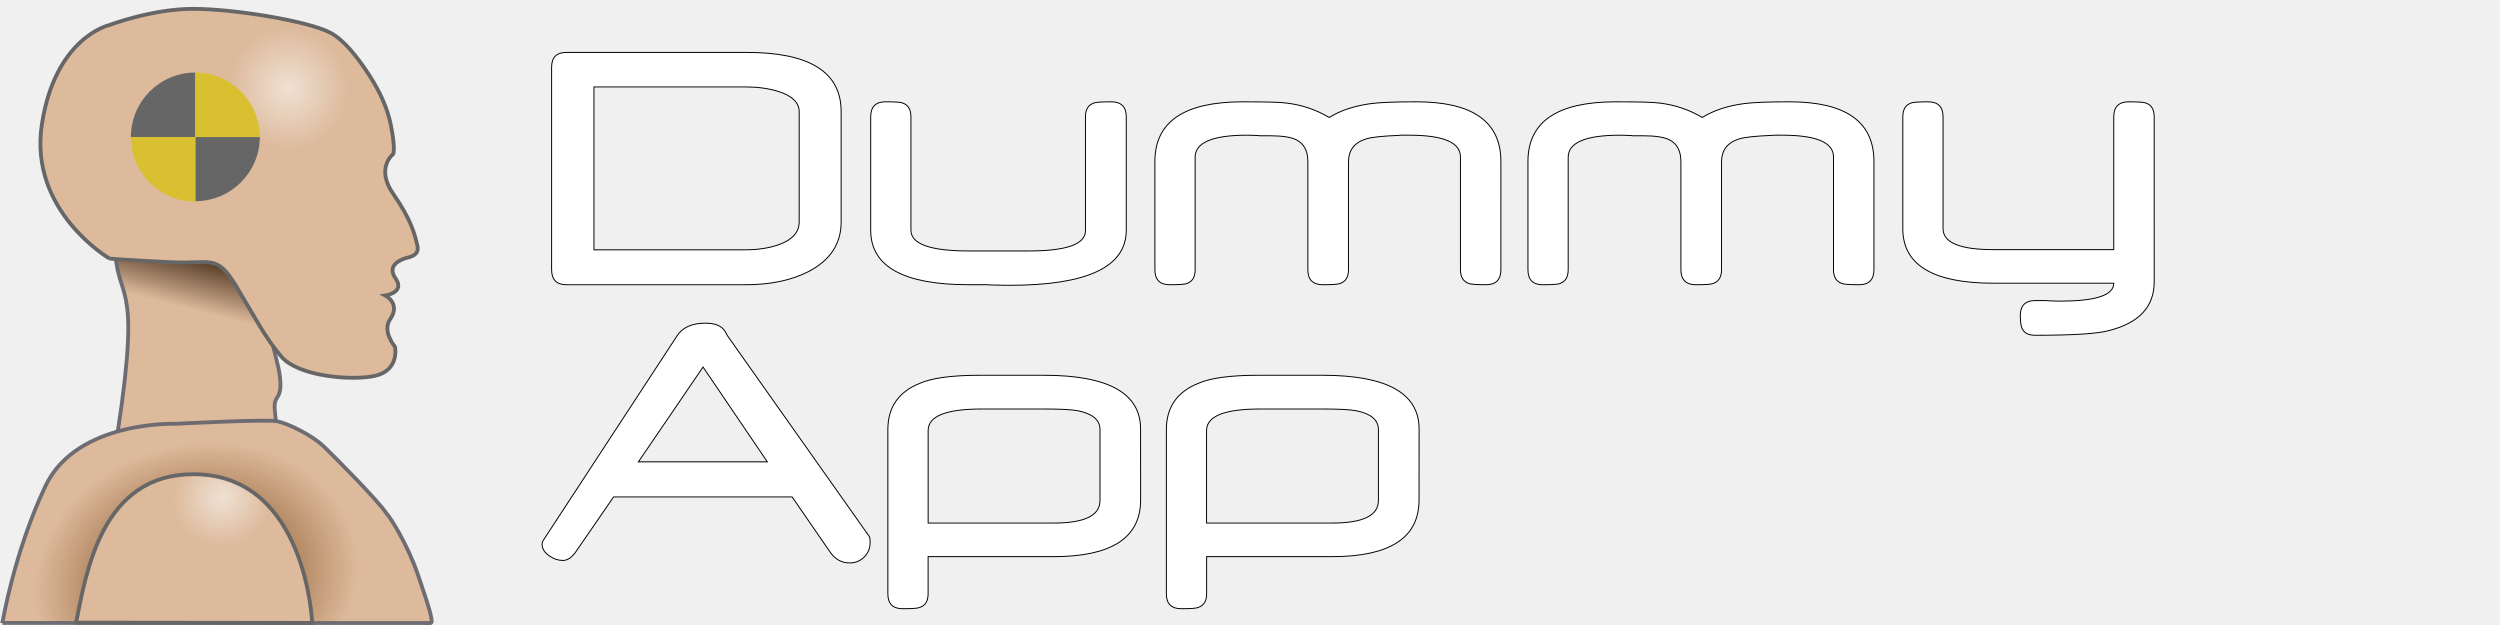
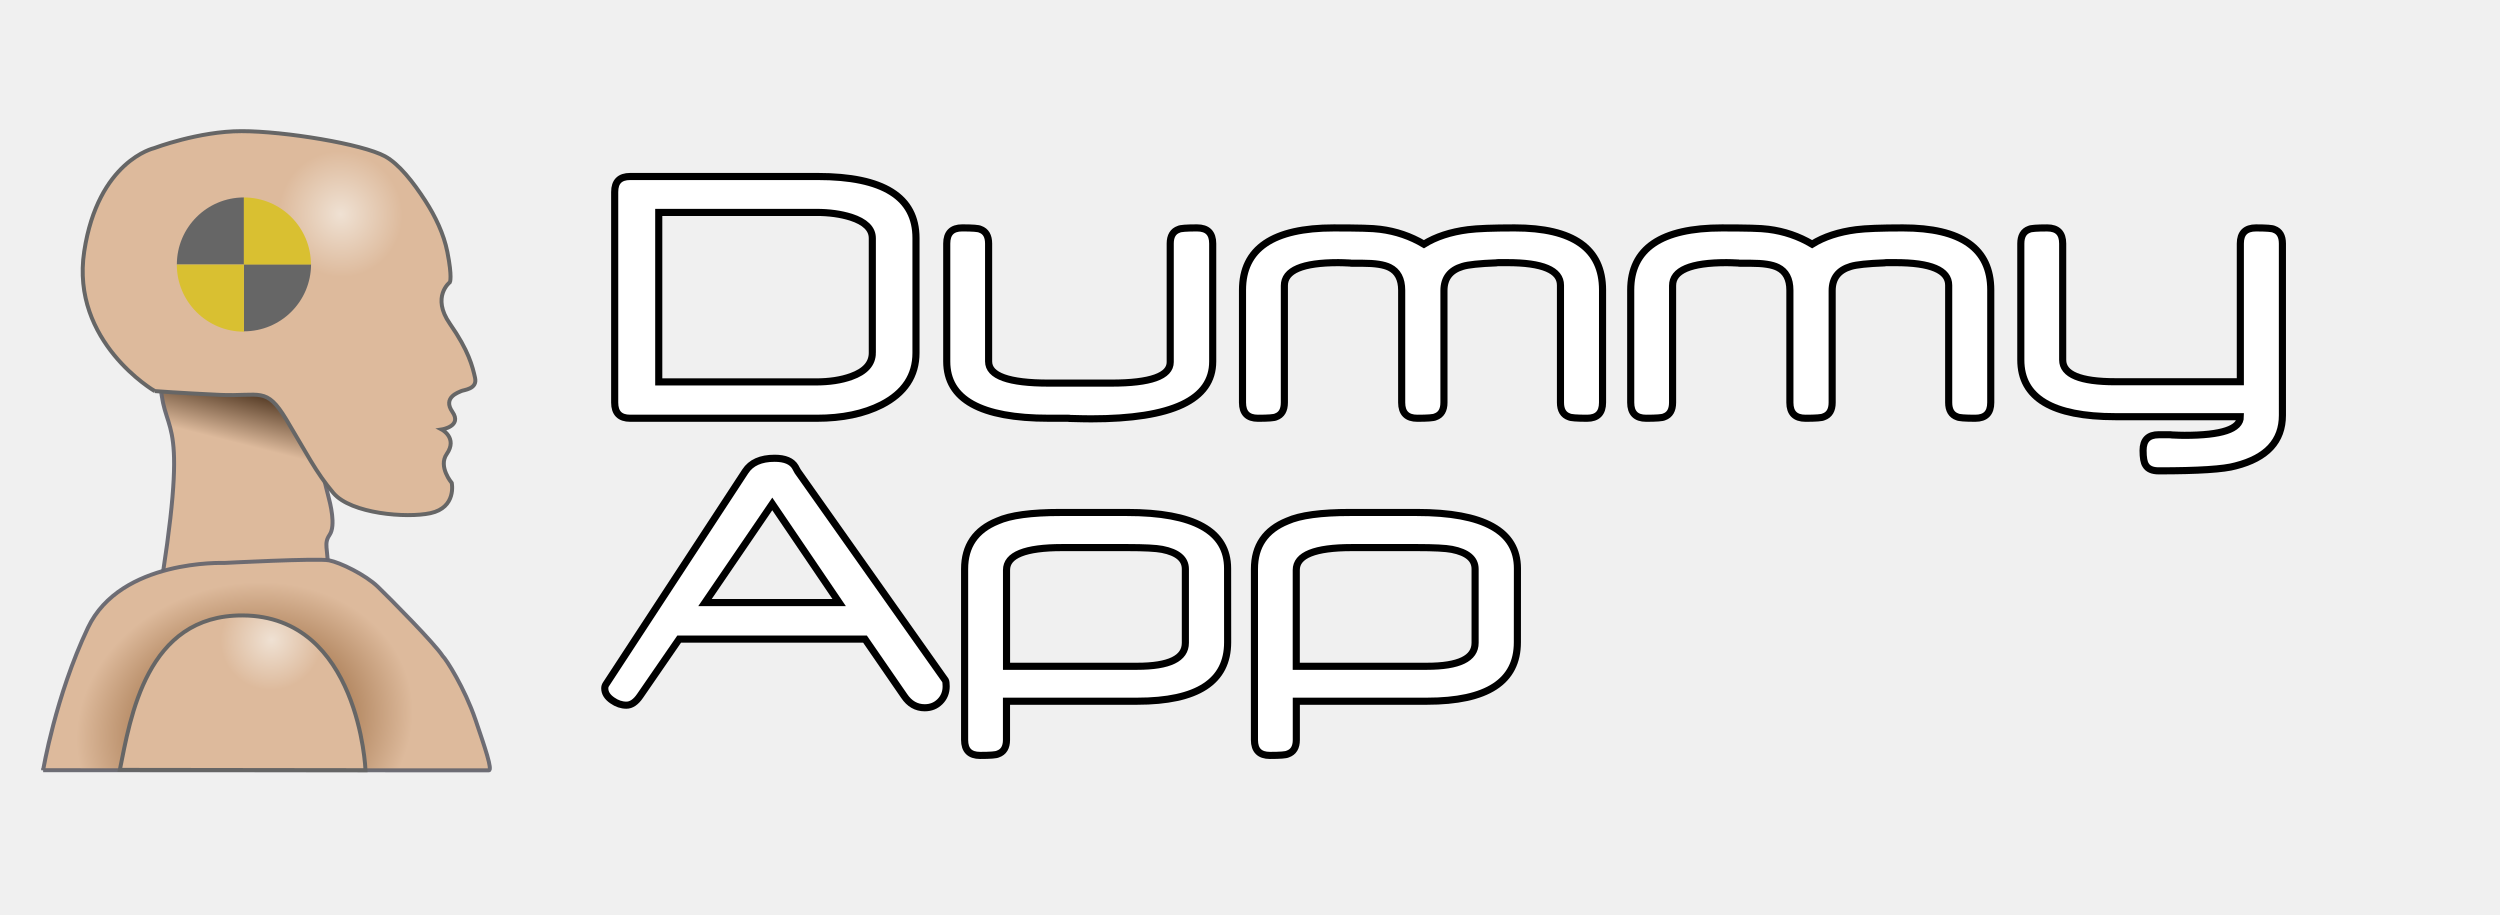
- <svg xmlns="http://www.w3.org/2000/svg" xmlns:xlink="http://www.w3.org/1999/xlink" version="1.1" x="0px" y="0px" height="64" width="256" viewBox="0 0 256 64" xml:space="preserve">
-   <defs>
+ <svg xmlns="http://www.w3.org/2000/svg" xmlns:xlink="http://www.w3.org/1999/xlink" id="svg2" xml:space="preserve" height="90" width="246" version="1.1" y="0px" x="0px" viewBox="0 0 246 90">
+   <defs id="defs8">
    <linearGradient id="a">
-       <stop stop-color="#efe1d3" offset="0" />
-       <stop stop-color="#ddba9c" offset="1" />
+       <stop id="stop11" stop-color="#efe1d3" offset="0" />
+       <stop id="stop13" stop-color="#ddba9c" offset="1" />
    </linearGradient>
-     <linearGradient id="f" x1="5.445" gradientUnits="userSpaceOnUse" y1="6.445" gradientTransform="matrix(3.9237 0 0 3.9237 .015114 -47.138)" x2="5.086" y2="7.875">
-       <stop stop-color="#462d18" offset="0" />
-       <stop stop-color="#ddba9c" offset="1" />
+     <linearGradient id="f" y2="7.875" gradientUnits="userSpaceOnUse" x2="5.086" gradientTransform="matrix(3.9237,0,0,3.9237,0.015114,-47.138)" y1="6.445" x1="5.445">
+       <stop id="stop16" stop-color="#462d18" offset="0" />
+       <stop id="stop18" stop-color="#ddba9c" offset="1" />
    </linearGradient>
-     <radialGradient id="g" xlink:href="#a" gradientUnits="userSpaceOnUse" cy="2.821" cx="7.259" gradientTransform="matrix(.44599 1.1651 -1.1348 .43441 29.49 -48.615)" r="4.986" />
-     <radialGradient id="h" gradientUnits="userSpaceOnUse" cy="16.191" cx="5.228" gradientTransform="matrix(2.8578 -.76575 .63475 2.3689 -5.1409 -22.998)" r="5.651">
-       <stop stop-color="#6f3603" offset="0" />
-       <stop stop-color="#ddba9c" offset="1" />
+     <radialGradient id="g" xlink:href="#a" gradientUnits="userSpaceOnUse" cy="2.821" cx="7.259" gradientTransform="matrix(0.44599,1.1651,-1.1348,0.43441,29.49,-48.615)" r="4.986" />
+     <radialGradient id="h" gradientUnits="userSpaceOnUse" cy="16.191" cx="5.228" gradientTransform="matrix(2.8578,-0.76575,0.63475,2.3689,-5.1409,-22.998)" r="5.651">
+       <stop id="stop22" stop-color="#6f3603" offset="0" />
+       <stop id="stop24" stop-color="#ddba9c" offset="1" />
    </radialGradient>
-     <radialGradient id="i" xlink:href="#a" gradientUnits="userSpaceOnUse" cy="11.678" cx="8.123" gradientTransform="matrix(1.4422 -.72518 .70744 1.4069 2.754 -7.5893)" r="3.133" />
+     <radialGradient id="i" xlink:href="#a" gradientUnits="userSpaceOnUse" cy="11.678" cx="8.123" gradientTransform="matrix(1.4422,-0.72518,0.70744,1.4069,2.754,-7.5893)" r="3.133" />
  </defs>
-   <g transform="translate(0,48)" stroke="#000" stroke-width=".1" fill="#fff">
-     <path d="m86.133-25.27c-0 2.24-1.126 3.939-3.379 5.098-1.745 0.885-3.874 1.328-6.387 1.328h-18.359c-1.016 0-1.523-0.514-1.523-1.543v-20.723c-0-1.016 0.508-1.523 1.523-1.523h18.457c6.445 0 9.668 2.018 9.668 6.055zm-4.297-0.02v-11.27c-0-0.924-0.703-1.615-2.109-2.07-1.003-0.312-2.129-0.469-3.379-0.469h-15.527v16.68h15.449c1.341 0 2.5-0.176 3.477-0.527 1.393-0.495 2.09-1.276 2.09-2.344z" />
-     <path d="m115.33-24.43c-0 3.763-3.984 5.644-11.953 5.644-0.221 0-0.508-0.003-0.859-0.01-0.352-0.006-0.762-0.016-1.23-0.029-0.013-0.013-0.065-0.02-0.156-0.02h-1.934c-6.693 0-10.039-1.862-10.039-5.586v-11.602c-0-1.029 0.508-1.543 1.523-1.543 1.016 0 1.608 0.046 1.777 0.137 0.547 0.195 0.82 0.664 0.82 1.406v11.602c-0 1.419 1.973 2.129 5.918 2.129h6.152c3.867 0 5.801-0.69 5.801-2.07v-11.66c-0-0.742 0.28-1.211 0.84-1.406 0.169-0.091 0.768-0.137 1.797-0.137 1.029 0 1.543 0.514 1.543 1.543z" />
-     <path d="m153.69-20.387c-0 1.029-0.508 1.543-1.523 1.543-1.016 0-1.608-0.046-1.777-0.137-0.56-0.195-0.84-0.664-0.84-1.406v-11.543c-0-1.484-1.751-2.227-5.254-2.227h-0.801c-0.143 0-0.221 0.006-0.234 0.02-1.68 0.065-2.793 0.182-3.34 0.352-1.224 0.365-1.836 1.159-1.836 2.383v11.016c-0 0.742-0.28 1.211-0.84 1.406-0.169 0.091-0.762 0.137-1.777 0.137-1.029 0-1.543-0.514-1.543-1.543v-11.055c-0-1.107-0.397-1.855-1.191-2.246-0.547-0.273-1.439-0.41-2.676-0.41h-1.016c-0.104 0-0.163-0.006-0.176-0.02-0.26-0.013-0.488-0.023-0.684-0.029-0.195-0.006-0.358-0.01-0.488-0.01-3.542 0-5.312 0.755-5.312 2.266v11.504c0 0.742-0.273 1.211-0.82 1.406-0.169 0.091-0.762 0.137-1.777 0.137s-1.523-0.514-1.523-1.543v-11.074c0-4.075 2.995-6.113 8.984-6.113 1.185 0 2.152 0.01 2.9 0.029 0.749 0.02 1.305 0.055 1.67 0.107 1.55 0.195 2.982 0.684 4.297 1.465 1.172-0.729 2.617-1.204 4.336-1.426 0.911-0.117 2.441-0.176 4.59-0.176 5.768 0 8.652 2.038 8.652 6.113z" />
-     <path d="m191.89-20.387c-0 1.029-0.508 1.543-1.523 1.543-1.016 0-1.608-0.046-1.777-0.137-0.56-0.195-0.84-0.664-0.84-1.406v-11.543c-0-1.484-1.751-2.227-5.254-2.227h-0.801c-0.143 0-0.221 0.006-0.234 0.02-1.68 0.065-2.793 0.182-3.34 0.352-1.224 0.365-1.836 1.159-1.836 2.383v11.016c-0 0.742-0.28 1.211-0.84 1.406-0.169 0.091-0.762 0.137-1.777 0.137-1.029 0-1.543-0.514-1.543-1.543v-11.055c-0-1.107-0.397-1.855-1.191-2.246-0.547-0.273-1.439-0.41-2.676-0.41h-1.016c-0.104 0-0.163-0.006-0.176-0.02-0.26-0.013-0.488-0.023-0.684-0.029-0.195-0.006-0.358-0.01-0.488-0.01-3.542 0-5.312 0.755-5.312 2.266v11.504c-0 0.742-0.273 1.211-0.82 1.406-0.169 0.091-0.762 0.137-1.777 0.137s-1.523-0.514-1.523-1.543v-11.074c0-4.075 2.995-6.113 8.984-6.113 1.185 0 2.152 0.01 2.9 0.029 0.749 0.02 1.305 0.055 1.67 0.107 1.55 0.195 2.982 0.684 4.297 1.465 1.172-0.729 2.617-1.204 4.336-1.426 0.911-0.117 2.441-0.176 4.59-0.176 5.768 0 8.652 2.038 8.652 6.113z" />
-     <path d="m220.59-19.137c-0 2.539-1.536 4.199-4.609 4.981-1.133 0.326-3.652 0.488-7.559 0.488-0.638-0-1.068-0.189-1.289-0.566-0.169-0.247-0.254-0.729-0.254-1.445-0-1.029 0.514-1.543 1.543-1.543h1.055c0.13-0 0.202 0.006 0.215 0.02 0.286 0.013 0.531 0.023 0.732 0.029 0.202 0.006 0.374 0.01 0.518 0.01 3.672-0 5.508-0.612 5.508-1.836h-12.305c-6.198 0-9.297-1.862-9.297-5.586v-11.445c0-0.742 0.273-1.211 0.82-1.406 0.169-0.091 0.762-0.137 1.777-0.137 1.016 0 1.523 0.514 1.523 1.543v11.445c0 1.432 1.725 2.148 5.176 2.148h12.305v-13.594c-0-1.029 0.514-1.543 1.543-1.543 1.016 0 1.608 0.046 1.777 0.137 0.547 0.195 0.82 0.664 0.82 1.406z" />
-     <path d="m89.102 7.535c-0 0.599-0.202 1.1-0.605 1.504-0.404 0.404-0.905 0.605-1.504 0.605-0.833-7e-7 -1.51-0.391-2.031-1.172l-3.848-5.586h-18.281l-3.848 5.586c-0.416 0.612-0.866 0.918-1.347 0.918-0.482 0-0.944-0.156-1.387-0.469-0.495-0.339-0.742-0.736-0.742-1.191 0-0.143 0.039-0.273 0.117-0.391l13.711-20.957c0.56-0.859 1.523-1.289 2.891-1.289 1.016 0 1.693 0.286 2.031 0.859 0.026 0.039 0.055 0.094 0.088 0.166 0.033 0.072 0.081 0.16 0.146 0.264l14.531 20.566c0.052 0.091 0.078 0.286 0.078 0.586zm-10.528-8.242-6.582-9.707-6.621 9.707z" />
-     <path d="m116.8 3.199c0 3.867-2.97 5.801-8.91 5.801h-12.852v3.809c-0 0.729-0.28 1.191-0.84 1.387-0.169 0.091-0.755 0.137-1.758 0.137-1.016-0-1.523-0.508-1.523-1.523v-16.816c-0-2.279 1.081-3.854 3.242-4.727 1.25-0.56 3.307-0.84 6.172-0.84h6.562c6.601 0 9.902 1.836 9.902 5.508zm-4.16 0.059v-7.266c-0-0.99-0.762-1.634-2.285-1.934-0.612-0.117-1.751-0.176-3.418-0.176h-6.426c-3.646 0-5.469 0.736-5.469 2.207v9.473h12.852c3.164 0 4.746-0.768 4.746-2.305z" />
-     <path d="m145.31 3.199c0 3.867-2.97 5.801-8.9 5.801h-12.852v3.809c-0 0.729-0.28 1.191-0.84 1.387-0.169 0.091-0.755 0.137-1.758 0.137-1.016-0-1.523-0.508-1.523-1.523v-16.816c0-2.279 1.081-3.854 3.242-4.727 1.25-0.56 3.307-0.84 6.172-0.84h6.562c6.601 0 9.902 1.836 9.902 5.508zm-4.16 0.059v-7.266c-0-0.99-0.762-1.634-2.285-1.934-0.612-0.117-1.751-0.176-3.418-0.176h-6.426c-3.646 0-5.469 0.736-5.469 2.207v9.473h12.852c3.164 0 4.746-0.768 4.746-2.305z" />
+   <g id="g27" style="stroke-dasharray:none;stroke:#000000;stroke-width:0.7;stroke-miterlimit:4;fill:#ffffff;" transform="translate(4,60)">
+     <path id="path29" style="stroke-dasharray:none;stroke-width:0.7;stroke-miterlimit:4;" d="m86.133-25.27c-0,2.24-1.126,3.939-3.379,5.098-1.745,0.885-3.874,1.328-6.387,1.328h-18.359c-1.016,0-1.523-0.514-1.523-1.543v-20.723c-0-1.016,0.508-1.523,1.523-1.523h18.457c6.445,0,9.668,2.018,9.668,6.055zm-4.297-0.02v-11.27c-0-0.924-0.703-1.615-2.109-2.07-1.003-0.312-2.129-0.469-3.379-0.469h-15.527v16.68h15.449c1.341,0,2.5-0.176,3.477-0.527,1.393-0.495,2.09-1.276,2.09-2.344z" />
+     <path id="path31" style="stroke-dasharray:none;stroke-width:0.7;stroke-miterlimit:4;" d="m115.33-24.43c-0,3.763-3.984,5.644-11.953,5.644-0.221,0-0.508-0.003-0.859-0.01-0.352-0.006-0.762-0.016-1.23-0.029-0.013-0.013-0.065-0.02-0.156-0.02h-1.934c-6.693,0-10.039-1.862-10.039-5.586v-11.602c-0-1.029,0.508-1.543,1.523-1.543,1.016,0,1.608,0.046,1.777,0.137,0.547,0.195,0.82,0.664,0.82,1.406v11.602c-0,1.419,1.973,2.129,5.918,2.129h6.152c3.867,0,5.801-0.69,5.801-2.07v-11.66c-0-0.742,0.28-1.211,0.84-1.406,0.169-0.091,0.768-0.137,1.797-0.137,1.029,0,1.543,0.514,1.543,1.543z" />
+     <path id="path33" style="stroke-dasharray:none;stroke-width:0.7;stroke-miterlimit:4;" d="m153.69-20.387c-0,1.029-0.508,1.543-1.523,1.543-1.016,0-1.608-0.046-1.777-0.137-0.56-0.195-0.84-0.664-0.84-1.406v-11.543c-0-1.484-1.751-2.227-5.254-2.227h-0.801c-0.143,0-0.221,0.006-0.234,0.02-1.68,0.065-2.793,0.182-3.34,0.352-1.224,0.365-1.836,1.159-1.836,2.383v11.016c-0,0.742-0.28,1.211-0.84,1.406-0.169,0.091-0.762,0.137-1.777,0.137-1.029,0-1.543-0.514-1.543-1.543v-11.055c-0-1.107-0.397-1.855-1.191-2.246-0.547-0.273-1.439-0.41-2.676-0.41h-1.016c-0.104,0-0.163-0.006-0.176-0.02-0.26-0.013-0.488-0.023-0.684-0.029-0.195-0.006-0.358-0.01-0.488-0.01-3.542,0-5.312,0.755-5.312,2.266v11.504c0,0.742-0.273,1.211-0.82,1.406-0.169,0.091-0.762,0.137-1.777,0.137s-1.523-0.514-1.523-1.543v-11.074c0-4.075,2.995-6.113,8.984-6.113,1.185,0,2.152,0.01,2.9,0.029,0.749,0.02,1.305,0.055,1.67,0.107,1.55,0.195,2.982,0.684,4.297,1.465,1.172-0.729,2.617-1.204,4.336-1.426,0.911-0.117,2.441-0.176,4.59-0.176,5.768,0,8.652,2.038,8.652,6.113z" />
+     <path id="path35" style="stroke-dasharray:none;stroke-width:0.7;stroke-miterlimit:4;" d="m191.89-20.387c-0,1.029-0.508,1.543-1.523,1.543-1.016,0-1.608-0.046-1.777-0.137-0.56-0.195-0.84-0.664-0.84-1.406v-11.543c-0-1.484-1.751-2.227-5.254-2.227h-0.801c-0.143,0-0.221,0.006-0.234,0.02-1.68,0.065-2.793,0.182-3.34,0.352-1.224,0.365-1.836,1.159-1.836,2.383v11.016c-0,0.742-0.28,1.211-0.84,1.406-0.169,0.091-0.762,0.137-1.777,0.137-1.029,0-1.543-0.514-1.543-1.543v-11.055c-0-1.107-0.397-1.855-1.191-2.246-0.547-0.273-1.439-0.41-2.676-0.41h-1.016c-0.104,0-0.163-0.006-0.176-0.02-0.26-0.013-0.488-0.023-0.684-0.029-0.195-0.006-0.358-0.01-0.488-0.01-3.542,0-5.312,0.755-5.312,2.266v11.504c-0,0.742-0.273,1.211-0.82,1.406-0.169,0.091-0.762,0.137-1.777,0.137s-1.523-0.514-1.523-1.543v-11.074c0-4.075,2.995-6.113,8.984-6.113,1.185,0,2.152,0.01,2.9,0.029,0.749,0.02,1.305,0.055,1.67,0.107,1.55,0.195,2.982,0.684,4.297,1.465,1.172-0.729,2.617-1.204,4.336-1.426,0.911-0.117,2.441-0.176,4.59-0.176,5.768,0,8.652,2.038,8.652,6.113z" />
+     <path id="path37" style="stroke-dasharray:none;stroke-width:0.7;stroke-miterlimit:4;" d="m220.59-19.137c-0,2.539-1.536,4.199-4.609,4.981-1.133,0.326-3.652,0.488-7.559,0.488-0.638-0-1.068-0.189-1.289-0.566-0.169-0.247-0.254-0.729-0.254-1.445-0-1.029,0.514-1.543,1.543-1.543h1.055c0.13-0,0.202,0.006,0.215,0.02,0.286,0.013,0.531,0.023,0.732,0.029,0.202,0.006,0.374,0.01,0.518,0.01,3.672-0,5.508-0.612,5.508-1.836h-12.305c-6.198,0-9.297-1.862-9.297-5.586v-11.445c0-0.742,0.273-1.211,0.82-1.406,0.169-0.091,0.762-0.137,1.777-0.137,1.016,0,1.523,0.514,1.523,1.543v11.445c0,1.432,1.725,2.148,5.176,2.148h12.305v-13.594c-0-1.029,0.514-1.543,1.543-1.543,1.016,0,1.608,0.046,1.777,0.137,0.547,0.195,0.82,0.664,0.82,1.406z" />
+     <path id="path39" style="stroke-dasharray:none;stroke-width:0.7;stroke-miterlimit:4;" d="m89.102,7.535c-0,0.599-0.202,1.1-0.605,1.504-0.404,0.404-0.905,0.605-1.504,0.605-0.833-7E-7-1.51-0.391-2.031-1.172l-3.848-5.586h-18.281l-3.848,5.586c-0.416,0.612-0.866,0.918-1.347,0.918-0.482,0-0.944-0.156-1.387-0.469-0.495-0.339-0.742-0.736-0.742-1.191,0-0.143,0.039-0.273,0.117-0.391l13.711-20.957c0.56-0.859,1.523-1.289,2.891-1.289,1.016,0,1.693,0.286,2.031,0.859,0.026,0.039,0.055,0.094,0.088,0.166,0.033,0.072,0.081,0.16,0.146,0.264l14.531,20.566c0.052,0.091,0.078,0.286,0.078,0.586zm-10.528-8.242-6.582-9.707-6.621,9.707z" />
+     <path id="path41" style="stroke-dasharray:none;stroke-width:0.7;stroke-miterlimit:4;" d="M116.8,3.199c0,3.867-2.97,5.801-8.91,5.801h-12.852v3.809c-0,0.729-0.28,1.191-0.84,1.387-0.169,0.091-0.755,0.137-1.758,0.137-1.016-0-1.523-0.508-1.523-1.523v-16.816c-0-2.279,1.081-3.854,3.242-4.727,1.25-0.56,3.307-0.84,6.172-0.84h6.562c6.601,0,9.902,1.836,9.902,5.508zm-4.16,0.059v-7.266c-0-0.99-0.762-1.634-2.285-1.934-0.612-0.117-1.751-0.176-3.418-0.176h-6.426c-3.646,0-5.469,0.736-5.469,2.207v9.473h12.852c3.164,0,4.746-0.768,4.746-2.305z" />
+     <path id="path43" style="stroke-dasharray:none;stroke-width:0.7;stroke-miterlimit:4;" d="M145.31,3.199c0,3.867-2.97,5.801-8.9,5.801h-12.852v3.809c-0,0.729-0.28,1.191-0.84,1.387-0.169,0.091-0.755,0.137-1.758,0.137-1.016-0-1.523-0.508-1.523-1.523v-16.816c0-2.279,1.081-3.854,3.242-4.727,1.25-0.56,3.307-0.84,6.172-0.84h6.562c6.601,0,9.902,1.836,9.902,5.508zm-4.16,0.059v-7.266c-0-0.99-0.762-1.634-2.285-1.934-0.612-0.117-1.751-0.176-3.418-0.176h-6.426c-3.646,0-5.469,0.736-5.469,2.207v9.473h12.852c3.164,0,4.746-0.768,4.746-2.305z" />
  </g>
-   <g transform="translate(0,48)">
-     <path d="m12.023-3.564 16.257-0.26c0-2.243-0.454-2.652 0.158-3.558 0.62-0.919 0.065-3.059-0.151-3.879-2.298-8.691 0.471-7.878 0.471-11.855h-16.994c0.094 6.489 2.854 2.646 0.26 19.551z" stroke-opacity=".941" stroke="#66666f" stroke-width=".392" fill="url(#f)" />
+   <g id="g45" transform="translate(4,60)">
+     <path id="path47" style="stroke:#66666f;stroke-width:0.392;stroke-opacity:0.941;fill:url(#f);" d="M12.023-3.564,28.28-3.824c0-2.243-0.454-2.652,0.158-3.558,0.62-0.919,0.065-3.059-0.151-3.879-2.298-8.691,0.471-7.878,0.471-11.855h-16.994c0.094,6.489,2.854,2.646,0.26,19.551z" />
  </g>
-   <g transform="translate(0,48)">
-     <path d="m0.245 15.79s1.201-7.259 4.409-14.022c3.208-6.763 13.395-6.373 13.395-6.373s9.19-0.477 10.318-0.26c1.127 0.217 3.598 1.431 4.812 2.601 1.214 1.171 5.592 5.592 6.373 6.806 0.342 0.319 2.159 3.126 3.243 6.307 0.909 2.666 1.697 4.952 1.302 4.952-9.353 0-43.852-0.012-43.852-0.012z" stroke-opacity=".941" stroke="#66666f" stroke-width=".392" fill="url(#h)" />
+   <g id="g49" transform="translate(4,60)">
+     <path id="path51" style="stroke:#66666f;stroke-width:0.392;stroke-opacity:0.941;fill:url(#h);" d="m0.245,15.79s1.201-7.259,4.409-14.022c3.208-6.763,13.395-6.373,13.395-6.373s9.19-0.477,10.318-0.26c1.127,0.217,3.598,1.431,4.812,2.601,1.214,1.171,5.592,5.592,6.373,6.806,0.342,0.319,2.159,3.126,3.243,6.307,0.909,2.666,1.697,4.952,1.302,4.952-9.353,0-43.852-0.012-43.852-0.012z" />
  </g>
-   <g transform="translate(0,48)">
-     <path stroke="#666" stroke-width=".392" d="m7.792 15.755c1.042-5.149 2.59-15.247 12.087-15.196 11.485 0.061 12.088 15.227 12.088 15.227z" fill="url(#i)" />
+   <g id="g53" transform="translate(4,60)">
+     <path id="path55" style="stroke:#666666;stroke-width:0.392;fill:url(#i);" d="M7.792,15.755c1.042-5.149,2.59-15.247,12.087-15.196,11.485,0.061,12.088,15.227,12.088,15.227z" />
  </g>
-   <g transform="translate(0,48)">
-     <path stroke="#666" stroke-width=".392" d="m11.224-21.517s-8.299-4.83-6.936-13.748c1.363-8.918 6.874-10.157 6.874-10.157s4.397-1.672 8.608-1.672c4.211 0 11.891 1.259 14.12 2.477 1.366 0.746 2.777 2.538 3.976 4.402 0.967 1.503 1.798 3.214 2.155 5.012 0.499 2.508 0.248 2.973 0.248 2.973s-1.858 1.424 0 4.087 2.229 4.211 2.477 5.326c0.248 1.115-1.115 1.177-1.363 1.3-0.248 0.124-1.858 0.619-0.867 2.044s-1.053 1.734-1.053 1.734 1.601 0.835 0.495 2.415c-0.867 1.239 0.495 2.849 0.495 2.849s0.495 2.415-2.106 2.973c-2.34 0.501-7.803 0.062-9.537-1.982s-2.663-3.963-4.645-7.246-2.539-2.229-6.565-2.415c-4.026-0.186-6.379-0.372-6.379-0.372z" fill="url(#g)" />
-     <g transform="translate(.12145 .47786)">
-       <path d="m5.06 2.515c0 0.363-0.294 0.657-0.657 0.657v-0.657z" transform="matrix(-10.052 0 0 -10.052 64.144 -9.1654)" fill="#666" />
-       <path d="m5.06 2.515c0 0.363-0.294 0.657-0.657 0.657v-0.657z" transform="matrix(10.052 0 0 10.052 -24.377 -59.76)" fill="#666" />
-       <path d="m5.06 2.515c0 0.363-0.294 0.657-0.657 0.657v-0.657z" transform="matrix(0 -10.052 10.052 0 -5.409 9.8135)" fill="#d9c031" />
-       <path d="m5.06 2.515c0 0.363-0.294 0.657-0.657 0.657v-0.657z" transform="matrix(0 10.052 -10.052 0 45.161 -78.703)" fill="#d9c031" />
+   <g id="g57" transform="translate(4,60)">
+     <path id="path59" style="stroke:#666666;stroke-width:0.392;fill:url(#g);" d="m11.224-21.517s-8.299-4.83-6.936-13.748c1.363-8.918,6.874-10.157,6.874-10.157s4.397-1.672,8.608-1.672c4.211,0,11.891,1.259,14.12,2.477,1.366,0.746,2.777,2.538,3.976,4.402,0.967,1.503,1.798,3.214,2.155,5.012,0.499,2.508,0.248,2.973,0.248,2.973s-1.858,1.424,0,4.087,2.229,4.211,2.477,5.326c0.248,1.115-1.115,1.177-1.363,1.3-0.248,0.124-1.858,0.619-0.867,2.044s-1.053,1.734-1.053,1.734,1.601,0.835,0.495,2.415c-0.867,1.239,0.495,2.849,0.495,2.849s0.495,2.415-2.106,2.973c-2.34,0.501-7.803,0.062-9.537-1.982s-2.663-3.963-4.645-7.246-2.539-2.229-6.565-2.415c-4.026-0.186-6.379-0.372-6.379-0.372z" />
+     <g id="g61" transform="translate(0.12145,0.47786)">
+       <path id="path63" style="fill:#666666;" d="m5.06,2.515c0,0.363-0.294,0.657-0.657,0.657v-0.657z" transform="matrix(-10.052,0,0,-10.052,64.144,-9.1654)" />
+       <path id="path65" style="fill:#666666;" d="m5.06,2.515c0,0.363-0.294,0.657-0.657,0.657v-0.657z" transform="matrix(10.052,0,0,10.052,-24.377,-59.76)" />
+       <path id="path67" style="fill:#d9c031;" d="m5.06,2.515c0,0.363-0.294,0.657-0.657,0.657v-0.657z" transform="matrix(0,-10.052,10.052,0,-5.409,9.8135)" />
+       <path id="path69" style="fill:#d9c031;" d="m5.06,2.515c0,0.363-0.294,0.657-0.657,0.657v-0.657z" transform="matrix(0,10.052,-10.052,0,45.161,-78.703)" />
    </g>
  </g>
</svg>
